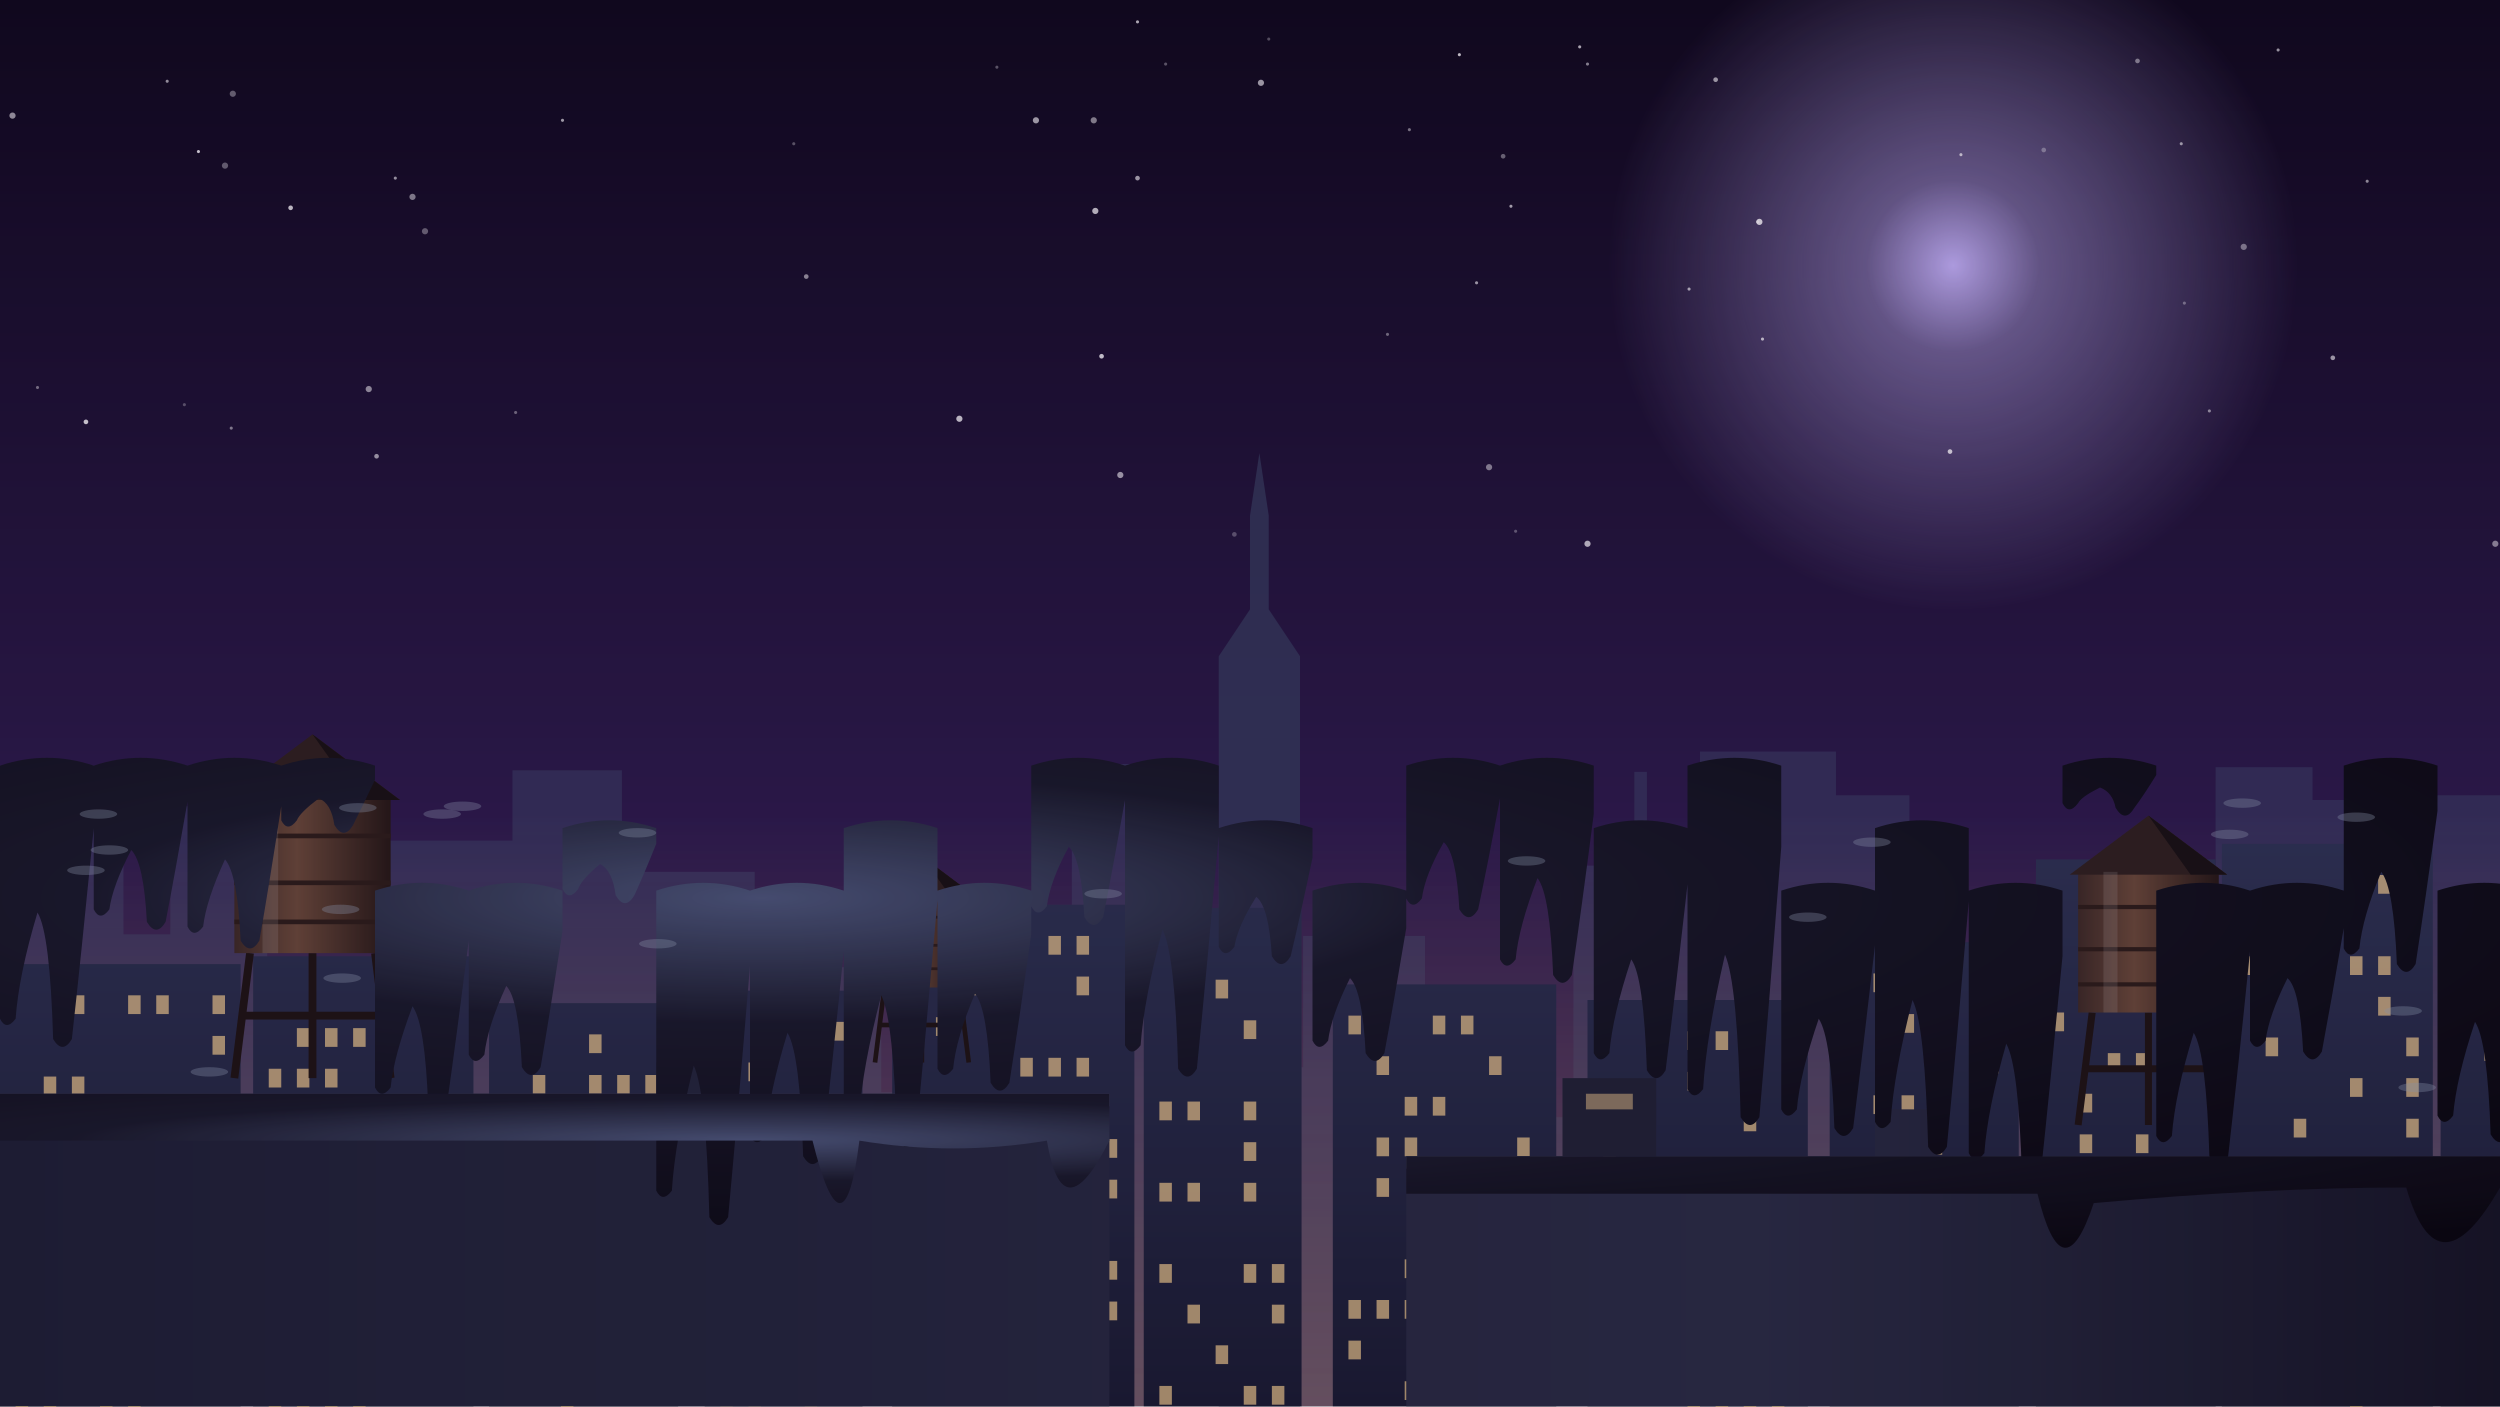
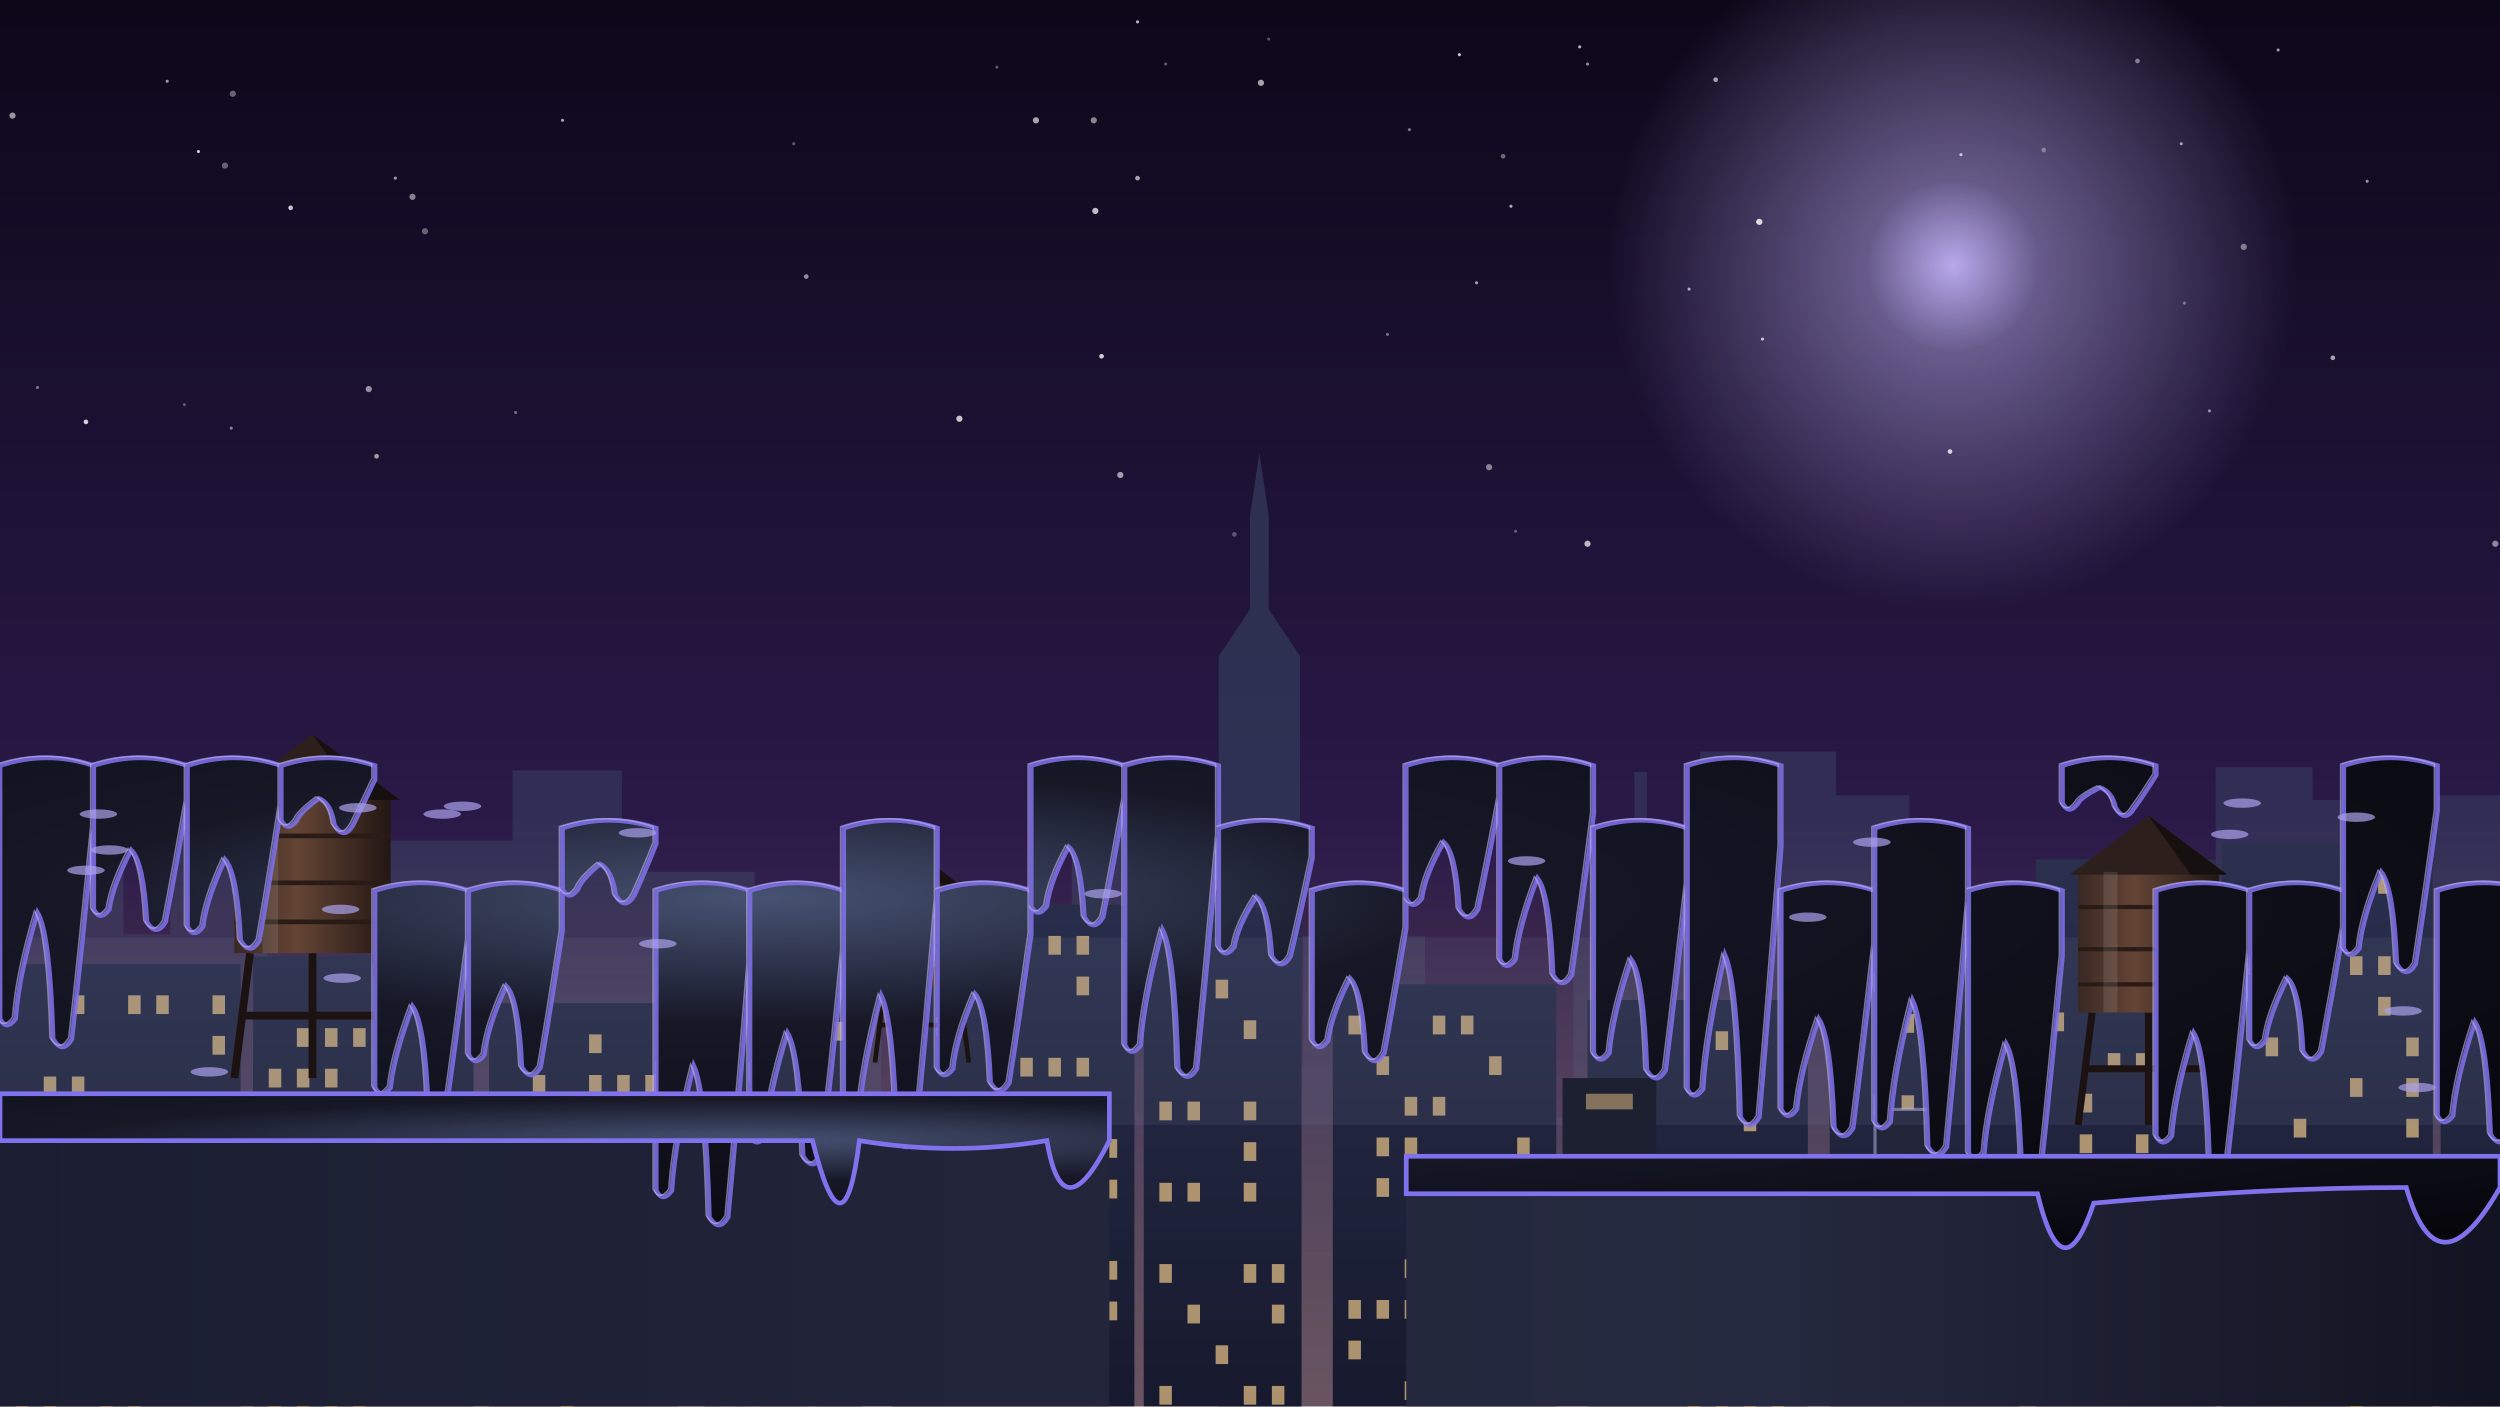
<svg xmlns="http://www.w3.org/2000/svg" viewBox="0 0 1600 900">
  <defs>
    <linearGradient id="s" x1="0" y1="0" x2="0" y2="1">
      <stop offset="0" stop-color="#0a0616" />
      <stop offset=".6" stop-color="#2a1a4a" />
      <stop offset="1" stop-color="#4a3a5a" />
    </linearGradient>
    <linearGradient id="b1" x1="0" y1="0" x2="0" y2="1">
      <stop offset="0" stop-color="#2a3350" />
      <stop offset="1" stop-color="#151a2c" />
    </linearGradient>
    <linearGradient id="b2" x1="0" y1="0" x2="1" y2="0">
      <stop offset="0" stop-color="#1a1f30" />
      <stop offset=".7" stop-color="#262c40" />
      <stop offset="1" stop-color="#10131e" />
    </linearGradient>
    <radialGradient id="m" cx=".5" cy=".5" r=".5">
      <stop offset="0" stop-color="#c8b8ff" />
      <stop offset=".25" stop-color="#c8b8ff" stop-opacity=".5" />
      <stop offset="1" stop-color="#c8b8ff" stop-opacity="0" />
    </radialGradient>
    <linearGradient id="wt" x1="0" y1="0" x2="1" y2="0">
      <stop offset="0" stop-color="#3b2a20" />
      <stop offset=".4" stop-color="#6a4a34" />
      <stop offset="1" stop-color="#22170f" />
    </linearGradient>
    <linearGradient id="hz" x1="0" y1="0" x2="0" y2="1">
      <stop offset="0" stop-color="#ffb070" stop-opacity="0" />
      <stop offset="1" stop-color="#ffb070" stop-opacity=".25" />
    </linearGradient>
    <radialGradient id="g" cx=".3" cy=".3" r=".9">
      <stop offset="0" stop-color="#4a5878" />
      <stop offset=".3" stop-color="#141824" />
      <stop offset="1" stop-color="#030406" />
    </radialGradient>
  </defs>
  <rect width="1600" height="900" fill="url(#s)" />
  <circle cx="1250" cy="170" r="220" fill="url(#m)" />
  <circle cx="663" cy="77" r="2" fill="#fff" opacity="0.69" />
  <circle cx="148" cy="274" r="1" fill="#fff" opacity="0.52" />
  <circle cx="118" cy="259" r="1" fill="#fff" opacity="0.32" />
  <circle cx="888" cy="214" r="1" fill="#fff" opacity="0.44" />
  <circle cx="1128" cy="217" r="1" fill="#fff" opacity="0.80" />
  <circle cx="253" cy="114" r="1" fill="#fff" opacity="0.65" />
  <circle cx="812" cy="25" r="1" fill="#fff" opacity="0.33" />
  <circle cx="272" cy="148" r="2" fill="#fff" opacity="0.39" />
  <circle cx="241" cy="292" r="1.5" fill="#fff" opacity="0.64" />
  <circle cx="1396" cy="92" r="1" fill="#fff" opacity="0.65" />
  <circle cx="1308" cy="96" r="1.5" fill="#fff" opacity="0.36" />
  <circle cx="1458" cy="32" r="1" fill="#fff" opacity="0.67" />
  <circle cx="1016" cy="348" r="2" fill="#fff" opacity="0.77" />
  <circle cx="953" cy="299" r="2" fill="#fff" opacity="0.52" />
  <circle cx="508" cy="92" r="1" fill="#fff" opacity="0.35" />
  <circle cx="614" cy="268" r="2" fill="#fff" opacity="0.83" />
  <circle cx="1493" cy="229" r="1.5" fill="#fff" opacity="0.67" />
  <circle cx="149" cy="60" r="2" fill="#fff" opacity="0.40" />
  <circle cx="700" cy="77" r="2" fill="#fff" opacity="0.55" />
  <circle cx="1368" cy="39" r="1.5" fill="#fff" opacity="0.50" />
  <circle cx="717" cy="304" r="2" fill="#fff" opacity="0.65" />
  <circle cx="934" cy="35" r="1" fill="#fff" opacity="0.87" />
  <circle cx="970" cy="340" r="1" fill="#fff" opacity="0.34" />
  <circle cx="1436" cy="158" r="2" fill="#fff" opacity="0.47" />
  <circle cx="790" cy="342" r="1.5" fill="#fff" opacity="0.31" />
  <circle cx="945" cy="181" r="1" fill="#fff" opacity="0.67" />
  <circle cx="1011" cy="30" r="1" fill="#fff" opacity="0.76" />
  <circle cx="264" cy="126" r="2" fill="#fff" opacity="0.53" />
  <circle cx="1016" cy="41" r="1" fill="#fff" opacity="0.57" />
  <circle cx="1125" cy="142" r="1" fill="#fff" opacity="0.79" />
  <circle cx="1126" cy="142" r="2" fill="#fff" opacity="0.89" />
  <circle cx="1398" cy="194" r="1" fill="#fff" opacity="0.39" />
  <circle cx="360" cy="77" r="1" fill="#fff" opacity="0.70" />
  <circle cx="24" cy="248" r="1" fill="#fff" opacity="0.46" />
  <circle cx="8" cy="74" r="2" fill="#fff" opacity="0.62" />
  <circle cx="1248" cy="289" r="1.5" fill="#fff" opacity="0.87" />
  <circle cx="1414" cy="263" r="1" fill="#fff" opacity="0.57" />
  <circle cx="1597" cy="348" r="2" fill="#fff" opacity="0.54" />
  <circle cx="807" cy="53" r="2" fill="#fff" opacity="0.68" />
  <circle cx="127" cy="97" r="1" fill="#fff" opacity="0.89" />
  <circle cx="902" cy="83" r="1" fill="#fff" opacity="0.50" />
  <circle cx="107" cy="52" r="1" fill="#fff" opacity="0.64" />
  <circle cx="1098" cy="51" r="1.5" fill="#fff" opacity="0.67" />
  <circle cx="144" cy="106" r="2" fill="#fff" opacity="0.39" />
  <circle cx="516" cy="177" r="1.5" fill="#fff" opacity="0.58" />
  <circle cx="236" cy="249" r="2" fill="#fff" opacity="0.59" />
  <circle cx="638" cy="43" r="1" fill="#fff" opacity="0.36" />
  <circle cx="701" cy="135" r="2" fill="#fff" opacity="0.80" />
  <circle cx="330" cy="264" r="1" fill="#fff" opacity="0.42" />
  <circle cx="1081" cy="185" r="1" fill="#fff" opacity="0.71" />
  <circle cx="55" cy="270" r="1.5" fill="#fff" opacity="0.89" />
  <circle cx="186" cy="133" r="1.5" fill="#fff" opacity="0.84" />
  <circle cx="728" cy="114" r="1.5" fill="#fff" opacity="0.68" />
  <circle cx="1255" cy="99" r="1" fill="#fff" opacity="0.79" />
  <circle cx="1515" cy="116" r="1" fill="#fff" opacity="0.61" />
  <circle cx="728" cy="14" r="1" fill="#fff" opacity="0.77" />
  <circle cx="967" cy="132" r="1" fill="#fff" opacity="0.72" />
  <circle cx="705" cy="228" r="1.5" fill="#fff" opacity="0.87" />
  <circle cx="746" cy="41" r="1" fill="#fff" opacity="0.36" />
  <circle cx="962" cy="100" r="1.5" fill="#fff" opacity="0.42" />
  <path d="M0 900V490h79V900ZM74 900V598h40V900ZM109 900V516h62V900ZM166 900V690h82V900ZM243 900V538h90V900ZM328 900V493h70V900ZM393 900V558h90V900ZM478 900V619h86V900ZM559 900V699h87V900ZM641 900V688h50V900ZM662.0 688v-60h8v60ZM686 900V489h77V900ZM758 900V683h81V900ZM834 900V599h78V900ZM907 900V681h62V900ZM964 900V715h48V900ZM984.0 715v-60h8v60ZM1007 900V554h86V900ZM1046.0 554v-60h8v60ZM1088 900V481h87V900ZM1170 900V509h52V900ZM1217 900V656h41V900ZM1253 900V659h72V900ZM1320 900V654h60V900ZM1375 900V705h48V900ZM1418 900V491h62V900ZM1475 900V512h77V900ZM1547 900V509h66V900Z" fill="#3a4466" opacity=".55" />
  <rect y="520" width="1600" height="380" fill="url(#hz)" />
  <path d="M780 900V420l20-30v-60l6-40 6 40v60l20 30V900Z" fill="#323b5a" opacity=".8" />
  <path d="M0 900V617h154V900ZM162 900V612h141V900ZM313 900V642h121V900ZM451 900V634h101V900ZM571 900V579h155V900ZM732 900V581h101V900ZM853 900V630h143V900ZM1016 900V640h141V900ZM1171 900V603h121V900ZM1303 900V550h115V900ZM1422 900V540h135V900ZM1562 900V647h107V900Z" fill="url(#b1)" />
  <path d="M46 637h8v12h-8ZM82 637h8v12h-8ZM100 637h8v12h-8ZM136 637h8v12h-8ZM136 663h8v12h-8ZM28 689h8v12h-8ZM46 689h8v12h-8ZM82 741h8v12h-8ZM10 767h8v12h-8ZM28 767h8v12h-8ZM64 767h8v12h-8ZM82 767h8v12h-8ZM100 767h8v12h-8ZM28 793h8v12h-8ZM82 793h8v12h-8ZM136 793h8v12h-8ZM100 819h8v12h-8ZM28 845h8v12h-8ZM82 845h8v12h-8ZM136 845h8v12h-8ZM64 871h8v12h-8ZM136 871h8v12h-8ZM10 897h8v12h-8ZM28 897h8v12h-8ZM64 897h8v12h-8ZM82 897h8v12h-8ZM244 632h8v12h-8ZM280 632h8v12h-8ZM190 658h8v12h-8ZM208 658h8v12h-8ZM226 658h8v12h-8ZM244 658h8v12h-8ZM280 658h8v12h-8ZM172 684h8v12h-8ZM190 684h8v12h-8ZM208 684h8v12h-8ZM172 710h8v12h-8ZM244 710h8v12h-8ZM262 710h8v12h-8ZM208 736h8v12h-8ZM262 736h8v12h-8ZM190 762h8v12h-8ZM208 762h8v12h-8ZM280 762h8v12h-8ZM190 814h8v12h-8ZM208 814h8v12h-8ZM226 814h8v12h-8ZM280 814h8v12h-8ZM226 840h8v12h-8ZM172 866h8v12h-8ZM172 892h8v12h-8ZM190 892h8v12h-8ZM208 892h8v12h-8ZM226 892h8v12h-8ZM377 662h8v12h-8ZM341 688h8v12h-8ZM377 688h8v12h-8ZM395 688h8v12h-8ZM413 688h8v12h-8ZM341 714h8v12h-8ZM359 714h8v12h-8ZM395 714h8v12h-8ZM359 766h8v12h-8ZM413 766h8v12h-8ZM413 792h8v12h-8ZM377 844h8v12h-8ZM395 844h8v12h-8ZM413 844h8v12h-8ZM341 870h8v12h-8ZM359 896h8v12h-8ZM533 654h8v12h-8ZM479 680h8v12h-8ZM461 706h8v12h-8ZM515 706h8v12h-8ZM461 732h8v12h-8ZM479 758h8v12h-8ZM461 784h8v12h-8ZM479 784h8v12h-8ZM461 836h8v12h-8ZM515 836h8v12h-8ZM461 888h8v12h-8ZM479 888h8v12h-8ZM515 888h8v12h-8ZM617 599h8v12h-8ZM671 599h8v12h-8ZM689 599h8v12h-8ZM617 625h8v12h-8ZM689 625h8v12h-8ZM599 651h8v12h-8ZM653 677h8v12h-8ZM671 677h8v12h-8ZM689 677h8v12h-8ZM617 703h8v12h-8ZM635 703h8v12h-8ZM671 703h8v12h-8ZM707 729h8v12h-8ZM671 755h8v12h-8ZM707 755h8v12h-8ZM671 781h8v12h-8ZM617 807h8v12h-8ZM635 807h8v12h-8ZM653 807h8v12h-8ZM707 807h8v12h-8ZM635 833h8v12h-8ZM653 833h8v12h-8ZM671 833h8v12h-8ZM707 833h8v12h-8ZM581 859h8v12h-8ZM599 859h8v12h-8ZM617 885h8v12h-8ZM635 885h8v12h-8ZM671 885h8v12h-8ZM778 627h8v12h-8ZM796 653h8v12h-8ZM742 705h8v12h-8ZM760 705h8v12h-8ZM796 705h8v12h-8ZM796 731h8v12h-8ZM742 757h8v12h-8ZM760 757h8v12h-8ZM796 757h8v12h-8ZM742 809h8v12h-8ZM796 809h8v12h-8ZM814 809h8v12h-8ZM760 835h8v12h-8ZM814 835h8v12h-8ZM778 861h8v12h-8ZM742 887h8v12h-8ZM796 887h8v12h-8ZM814 887h8v12h-8ZM863 650h8v12h-8ZM917 650h8v12h-8ZM935 650h8v12h-8ZM881 676h8v12h-8ZM953 676h8v12h-8ZM899 702h8v12h-8ZM917 702h8v12h-8ZM881 728h8v12h-8ZM899 728h8v12h-8ZM971 728h8v12h-8ZM881 754h8v12h-8ZM917 754h8v12h-8ZM935 754h8v12h-8ZM953 754h8v12h-8ZM971 780h8v12h-8ZM899 806h8v12h-8ZM863 832h8v12h-8ZM881 832h8v12h-8ZM899 832h8v12h-8ZM953 832h8v12h-8ZM863 858h8v12h-8ZM953 858h8v12h-8ZM899 884h8v12h-8ZM953 884h8v12h-8ZM1080 660h8v12h-8ZM1098 660h8v12h-8ZM1116 660h8v12h-8ZM1080 686h8v12h-8ZM1116 712h8v12h-8ZM1026 738h8v12h-8ZM1026 764h8v12h-8ZM1062 764h8v12h-8ZM1134 764h8v12h-8ZM1026 790h8v12h-8ZM1026 816h8v12h-8ZM1116 816h8v12h-8ZM1026 842h8v12h-8ZM1044 842h8v12h-8ZM1080 842h8v12h-8ZM1026 868h8v12h-8ZM1044 868h8v12h-8ZM1098 868h8v12h-8ZM1080 894h8v12h-8ZM1098 894h8v12h-8ZM1116 894h8v12h-8ZM1134 894h8v12h-8ZM1181 623h8v12h-8ZM1199 623h8v12h-8ZM1217 649h8v12h-8ZM1181 675h8v12h-8ZM1271 675h8v12h-8ZM1199 701h8v12h-8ZM1217 701h8v12h-8ZM1235 727h8v12h-8ZM1181 753h8v12h-8ZM1235 753h8v12h-8ZM1271 753h8v12h-8ZM1181 779h8v12h-8ZM1199 779h8v12h-8ZM1253 779h8v12h-8ZM1271 779h8v12h-8ZM1217 805h8v12h-8ZM1253 805h8v12h-8ZM1199 831h8v12h-8ZM1217 831h8v12h-8ZM1181 857h8v12h-8ZM1199 857h8v12h-8ZM1331 570h8v12h-8ZM1349 570h8v12h-8ZM1367 596h8v12h-8ZM1385 596h8v12h-8ZM1349 622h8v12h-8ZM1313 648h8v12h-8ZM1385 648h8v12h-8ZM1349 674h8v12h-8ZM1367 674h8v12h-8ZM1331 700h8v12h-8ZM1331 726h8v12h-8ZM1367 726h8v12h-8ZM1331 752h8v12h-8ZM1349 752h8v12h-8ZM1313 778h8v12h-8ZM1331 778h8v12h-8ZM1385 778h8v12h-8ZM1331 804h8v12h-8ZM1367 804h8v12h-8ZM1349 856h8v12h-8ZM1403 856h8v12h-8ZM1367 882h8v12h-8ZM1403 882h8v12h-8ZM1504 560h8v12h-8ZM1522 560h8v12h-8ZM1468 586h8v12h-8ZM1432 612h8v12h-8ZM1450 612h8v12h-8ZM1504 612h8v12h-8ZM1522 612h8v12h-8ZM1522 638h8v12h-8ZM1450 664h8v12h-8ZM1540 664h8v12h-8ZM1504 690h8v12h-8ZM1540 690h8v12h-8ZM1468 716h8v12h-8ZM1540 716h8v12h-8ZM1450 742h8v12h-8ZM1450 768h8v12h-8ZM1450 794h8v12h-8ZM1486 794h8v12h-8ZM1504 794h8v12h-8ZM1468 846h8v12h-8ZM1432 872h8v12h-8ZM1486 872h8v12h-8ZM1504 872h8v12h-8ZM1504 898h8v12h-8ZM1590 667h8v12h-8ZM1608 667h8v12h-8ZM1626 667h8v12h-8ZM1626 693h8v12h-8ZM1644 693h8v12h-8ZM1608 745h8v12h-8ZM1644 745h8v12h-8ZM1608 771h8v12h-8ZM1626 771h8v12h-8ZM1572 797h8v12h-8ZM1626 797h8v12h-8ZM1644 797h8v12h-8ZM1644 823h8v12h-8ZM1608 849h8v12h-8ZM1590 875h8v12h-8Z" fill="#ffd890" opacity=".7" />
  <path d="M0 900V700h420v-20h30v20h260v200Z M900 900V740h300v-30h40v30h360v160Z" fill="url(#b2)" />
  <path d="M0 700h710v8H0Z M900 740h700v8H900Z" fill="#5a6280" opacity=".6" />
+   <rect y="600" width="1600" height="120" fill="#8890b0" opacity=".12" />
+   <path d="M0 700h420v-20h30v20h260 M900 740h300v-30h40v30h360" stroke="#c8d0ff" stroke-opacity=".5" stroke-width="2" fill="none" />
  <g transform="translate(150 490) scale(1)">
    <path d="M10 120 L0 200 M90 120 L100 200 M50 120V200 M5 160h90" stroke="#1a120c" stroke-width="5" />
    <rect x="0" y="20" width="100" height="100" fill="url(#wt)" />
    <path d="M0 45h100M0 75h100M0 100h100" stroke="#2a1c12" stroke-width="3" />
    <path d="M-6 22 L50 -20 L106 22Z" fill="#2c2018" />
    <path d="M50 -20 L106 22 H80Z" fill="#14100c" />
    <rect x="18" y="20" width="10" height="100" fill="#fff" opacity=".12" />
  </g>
  <g transform="translate(1330 540) scale(0.9)">
    <path d="M10 120 L0 200 M90 120 L100 200 M50 120V200 M5 160h90" stroke="#1a120c" stroke-width="5" />
    <rect x="0" y="20" width="100" height="100" fill="url(#wt)" />
    <path d="M0 45h100M0 75h100M0 100h100" stroke="#2a1c12" stroke-width="3" />
    <path d="M-6 22 L50 -20 L106 22Z" fill="#2c2018" />
    <path d="M50 -20 L106 22 H80Z" fill="#14100c" />
    <rect x="18" y="20" width="10" height="100" fill="#fff" opacity=".12" />
  </g>
  <g transform="translate(560 560) scale(0.6)">
    <path d="M10 120 L0 200 M90 120 L100 200 M50 120V200 M5 160h90" stroke="#1a120c" stroke-width="5" />
    <rect x="0" y="20" width="100" height="100" fill="url(#wt)" />
    <path d="M0 45h100M0 75h100M0 100h100" stroke="#2a1c12" stroke-width="3" />
    <path d="M-6 22 L50 -20 L106 22Z" fill="#2c2018" />
    <path d="M50 -20 L106 22 H80Z" fill="#14100c" />
    <rect x="18" y="20" width="10" height="100" fill="#fff" opacity=".12" />
  </g>
  <path d="M1000 740v-50h60v50Z" fill="#1c2130" />
  <rect x="1015" y="700" width="30" height="10" fill="#ffd890" opacity=".5" />
  <path d="M0 490q30 -10 60 0v40q-8 81 -14 135q-6 10 -12 0q-2 -68 -10 -81q-12 40 -14 68q-6 8 -10 0ZM60 490q30 -10 60 0v23q-8 46 -14 77q-6 10 -12 0q-2 -38 -10 -46q-12 23 -14 38q-6 8 -10 0ZM120 490q30 -10 60 0v26q-8 52 -14 86q-6 10 -12 0q-2 -43 -10 -52q-12 26 -14 43q-6 8 -10 0ZM180 490q30 -10 60 0v9q-8 17 -14 29q-6 10 -12 0q-2 -14 -10 -17q-12 9 -14 14q-6 8 -10 0ZM240 570q30 -10 60 0v32q-8 63 -14 105q-6 10 -12 0q-2 -52 -10 -63q-12 32 -14 52q-6 8 -10 0ZM300 570q30 -10 60 0v26q-8 52 -14 87q-6 10 -12 0q-2 -44 -10 -52q-12 26 -14 44q-6 8 -10 0ZM360 530q30 -10 60 0v10q-8 20 -14 33q-6 10 -12 0q-2 -16 -10 -20q-12 10 -14 16q-6 8 -10 0ZM420 570q30 -10 60 0v48q-8 97 -14 161q-6 10 -12 0q-2 -80 -10 -97q-12 48 -14 80q-6 8 -10 0ZM480 570q30 -10 60 0v39q-8 79 -14 131q-6 10 -12 0q-2 -66 -10 -79q-12 39 -14 66q-6 8 -10 0ZM540 530q30 -10 60 0v46q-8 92 -14 153q-6 10 -12 0q-2 -76 -10 -92q-12 46 -14 76q-6 8 -10 0ZM600 570q30 -10 60 0v28q-8 57 -14 95q-6 10 -12 0q-2 -48 -10 -57q-12 28 -14 48q-6 8 -10 0ZM660 490q30 -10 60 0v22q-8 45 -14 75q-6 10 -12 0q-2 -38 -10 -45q-12 22 -14 38q-6 8 -10 0ZM720 490q30 -10 60 0v45q-8 89 -14 149q-6 10 -12 0q-2 -74 -10 -89q-12 45 -14 74q-6 8 -10 0ZM780 530q30 -10 60 0v19q-8 38 -14 63q-6 10 -12 0q-2 -32 -10 -38q-12 19 -14 32q-6 8 -10 0ZM840 570q30 -10 60 0v24q-8 48 -14 80q-6 10 -12 0q-2 -40 -10 -48q-12 24 -14 40q-6 8 -10 0ZM900 490q30 -10 60 0v21q-8 43 -14 71q-6 10 -12 0q-2 -36 -10 -43q-12 21 -14 36q-6 8 -10 0ZM960 490q30 -10 60 0v31q-8 62 -14 103q-6 10 -12 0q-2 -52 -10 -62q-12 31 -14 52q-6 8 -10 0ZM1020 530q30 -10 60 0v36q-8 71 -14 119q-6 10 -12 0q-2 -60 -10 -71q-12 36 -14 60q-6 8 -10 0ZM1080 490q30 -10 60 0v52q-8 104 -14 173q-6 10 -12 0q-2 -86 -10 -104q-12 52 -14 86q-6 8 -10 0ZM1140 570q30 -10 60 0v35q-8 70 -14 117q-6 10 -12 0q-2 -58 -10 -70q-12 35 -14 58q-6 8 -10 0ZM1200 530q30 -10 60 0v47q-8 94 -14 157q-6 10 -12 0q-2 -78 -10 -94q-12 47 -14 78q-6 8 -10 0ZM1260 570q30 -10 60 0v42q-8 84 -14 140q-6 10 -12 0q-2 -70 -10 -84q-12 42 -14 70q-6 8 -10 0ZM1320 490q30 -10 60 0v6q-8 13 -14 21q-6 10 -12 0q-2 -10 -10 -13q-12 6 -14 10q-6 8 -10 0ZM1380 570q30 -10 60 0v39q-8 79 -14 131q-6 10 -12 0q-2 -66 -10 -79q-12 39 -14 66q-6 8 -10 0ZM1440 570q30 -10 60 0v24q-8 47 -14 79q-6 10 -12 0q-2 -40 -10 -47q-12 24 -14 40q-6 8 -10 0ZM1500 490q30 -10 60 0v29q-8 59 -14 98q-6 10 -12 0q-2 -49 -10 -59q-12 29 -14 49q-6 8 -10 0ZM1560 570q30 -10 60 0v36q-8 72 -14 120q-6 10 -12 0q-2 -60 -10 -72q-12 36 -14 60q-6 8 -10 0Z" fill="url(#g)" />
-   <path d="M0 700h710v30q-30 60-40 0q-60 10-120 0q-10 80-30 0H0Z M900 740h700v20q-40 70-60 0q-90 0-200 10q-20 60-36 -6H900Z" fill="url(#g)" />
-   <ellipse cx="1198" cy="539" rx="12" ry="3" fill="#9ab" opacity=".35" />
-   <ellipse cx="1157" cy="587" rx="12" ry="3" fill="#9ab" opacity=".35" />
-   <ellipse cx="296" cy="516" rx="12" ry="3" fill="#9ab" opacity=".35" />
-   <ellipse cx="55" cy="557" rx="12" ry="3" fill="#9ab" opacity=".35" />
-   <ellipse cx="218" cy="582" rx="12" ry="3" fill="#9ab" opacity=".35" />
-   <ellipse cx="706" cy="572" rx="12" ry="3" fill="#9ab" opacity=".35" />
-   <ellipse cx="1435" cy="514" rx="12" ry="3" fill="#9ab" opacity=".35" />
-   <ellipse cx="63" cy="521" rx="12" ry="3" fill="#9ab" opacity=".35" />
-   <ellipse cx="283" cy="521" rx="12" ry="3" fill="#9ab" opacity=".35" />
-   <ellipse cx="1427" cy="534" rx="12" ry="3" fill="#9ab" opacity=".35" />
-   <ellipse cx="1508" cy="523" rx="12" ry="3" fill="#9ab" opacity=".35" />
-   <ellipse cx="134" cy="686" rx="12" ry="3" fill="#9ab" opacity=".35" />
-   <ellipse cx="408" cy="533" rx="12" ry="3" fill="#9ab" opacity=".35" />
-   <ellipse cx="1547" cy="696" rx="12" ry="3" fill="#9ab" opacity=".35" />
-   <ellipse cx="219" cy="626" rx="12" ry="3" fill="#9ab" opacity=".35" />
-   <ellipse cx="421" cy="604" rx="12" ry="3" fill="#9ab" opacity=".35" />
-   <ellipse cx="229" cy="517" rx="12" ry="3" fill="#9ab" opacity=".35" />
-   <ellipse cx="70" cy="544" rx="12" ry="3" fill="#9ab" opacity=".35" />
-   <ellipse cx="1538" cy="647" rx="12" ry="3" fill="#9ab" opacity=".35" />
-   <ellipse cx="977" cy="551" rx="12" ry="3" fill="#9ab" opacity=".35" />
-   <rect width="1600" height="900" fill="#2a1040" opacity=".18" />
+   <path d="M0 490q30 -10 60 0v40q-8 81 -14 135q-6 10 -12 0q-2 -68 -10 -81q-12 40 -14 68q-6 8 -10 0ZM60 490q30 -10 60 0v23q-8 46 -14 77q-6 10 -12 0q-2 -38 -10 -46q-12 23 -14 38q-6 8 -10 0ZM120 490q30 -10 60 0v26q-8 52 -14 86q-6 10 -12 0q-2 -43 -10 -52q-12 26 -14 43q-6 8 -10 0ZM180 490q30 -10 60 0v9q-8 17 -14 29q-6 10 -12 0q-2 -14 -10 -17q-12 9 -14 14q-6 8 -10 0ZM240 570q30 -10 60 0v32q-8 63 -14 105q-6 10 -12 0q-2 -52 -10 -63q-12 32 -14 52q-6 8 -10 0ZM300 570q30 -10 60 0v26q-8 52 -14 87q-6 10 -12 0q-2 -44 -10 -52q-12 26 -14 44q-6 8 -10 0ZM360 530q30 -10 60 0v10q-8 20 -14 33q-6 10 -12 0q-2 -16 -10 -20q-12 10 -14 16q-6 8 -10 0ZM420 570q30 -10 60 0v48q-8 97 -14 161q-6 10 -12 0q-2 -80 -10 -97q-12 48 -14 80q-6 8 -10 0ZM480 570q30 -10 60 0v39q-8 79 -14 131q-6 10 -12 0q-2 -66 -10 -79q-12 39 -14 66q-6 8 -10 0ZM540 530q30 -10 60 0v46q-8 92 -14 153q-6 10 -12 0q-2 -76 -10 -92q-12 46 -14 76q-6 8 -10 0ZM600 570q30 -10 60 0v28q-8 57 -14 95q-6 10 -12 0q-2 -48 -10 -57q-12 28 -14 48q-6 8 -10 0ZM660 490q30 -10 60 0v22q-8 45 -14 75q-6 10 -12 0q-2 -38 -10 -45q-12 22 -14 38q-6 8 -10 0ZM720 490q30 -10 60 0v45q-8 89 -14 149q-6 10 -12 0q-2 -74 -10 -89q-12 45 -14 74q-6 8 -10 0ZM780 530q30 -10 60 0v19q-8 38 -14 63q-6 10 -12 0q-2 -32 -10 -38q-12 19 -14 32q-6 8 -10 0ZM840 570q30 -10 60 0v24q-8 48 -14 80q-6 10 -12 0q-2 -40 -10 -48q-12 24 -14 40q-6 8 -10 0ZM900 490q30 -10 60 0v21q-8 43 -14 71q-6 10 -12 0q-2 -36 -10 -43q-12 21 -14 36q-6 8 -10 0ZM960 490q30 -10 60 0v31q-8 62 -14 103q-6 10 -12 0q-2 -52 -10 -62q-12 31 -14 52q-6 8 -10 0ZM1020 530q30 -10 60 0v36q-8 71 -14 119q-6 10 -12 0q-2 -60 -10 -71q-12 36 -14 60q-6 8 -10 0ZM1080 490q30 -10 60 0v52q-8 104 -14 173q-6 10 -12 0q-2 -86 -10 -104q-12 52 -14 86q-6 8 -10 0ZM1140 570q30 -10 60 0v35q-8 70 -14 117q-6 10 -12 0q-2 -58 -10 -70q-12 35 -14 58q-6 8 -10 0ZM1200 530q30 -10 60 0v47q-8 94 -14 157q-6 10 -12 0q-2 -78 -10 -94q-12 47 -14 78q-6 8 -10 0ZM1260 570q30 -10 60 0v42q-8 84 -14 140q-6 10 -12 0q-2 -70 -10 -84q-12 42 -14 70q-6 8 -10 0ZM1320 490q30 -10 60 0v6q-8 13 -14 21q-6 10 -12 0q-2 -10 -10 -13q-12 6 -14 10q-6 8 -10 0ZM1380 570q30 -10 60 0v39q-8 79 -14 131q-6 10 -12 0q-2 -66 -10 -79q-12 39 -14 66q-6 8 -10 0ZM1440 570q30 -10 60 0v24q-8 47 -14 79q-6 10 -12 0q-2 -40 -10 -47q-12 24 -14 40q-6 8 -10 0ZM1500 490q30 -10 60 0v29q-8 59 -14 98q-6 10 -12 0q-2 -49 -10 -59q-12 29 -14 49q-6 8 -10 0ZM1560 570q30 -10 60 0v36q-8 72 -14 120q-6 10 -12 0q-2 -60 -10 -72q-12 36 -14 60q-6 8 -10 0Z" fill="none" stroke="#8a7cff" stroke-width="3" opacity=".85" />
+   <path d="M0 490q30 -10 60 0v40q-8 81 -14 135q-6 10 -12 0q-2 -68 -10 -81q-12 40 -14 68q-6 8 -10 0ZM60 490q30 -10 60 0v23q-8 46 -14 77q-6 10 -12 0q-2 -38 -10 -46q-12 23 -14 38q-6 8 -10 0ZM120 490q30 -10 60 0v26q-8 52 -14 86q-6 10 -12 0q-2 -43 -10 -52q-12 26 -14 43q-6 8 -10 0ZM180 490q30 -10 60 0v9q-8 17 -14 29q-6 10 -12 0q-2 -14 -10 -17q-12 9 -14 14q-6 8 -10 0ZM240 570q30 -10 60 0v32q-8 63 -14 105q-6 10 -12 0q-2 -52 -10 -63q-12 32 -14 52q-6 8 -10 0ZM300 570q30 -10 60 0v26q-8 52 -14 87q-6 10 -12 0q-2 -44 -10 -52q-12 26 -14 44q-6 8 -10 0ZM360 530q30 -10 60 0v10q-8 20 -14 33q-6 10 -12 0q-2 -16 -10 -20q-12 10 -14 16q-6 8 -10 0ZM420 570q30 -10 60 0v48q-8 97 -14 161q-6 10 -12 0q-2 -80 -10 -97q-12 48 -14 80q-6 8 -10 0ZM480 570q30 -10 60 0v39q-8 79 -14 131q-6 10 -12 0q-2 -66 -10 -79q-12 39 -14 66q-6 8 -10 0ZM540 530q30 -10 60 0v46q-8 92 -14 153q-6 10 -12 0q-2 -76 -10 -92q-12 46 -14 76q-6 8 -10 0ZM600 570q30 -10 60 0v28q-8 57 -14 95q-6 10 -12 0q-2 -48 -10 -57q-12 28 -14 48q-6 8 -10 0ZM660 490q30 -10 60 0v22q-8 45 -14 75q-6 10 -12 0q-2 -38 -10 -45q-12 22 -14 38q-6 8 -10 0ZM720 490q30 -10 60 0v45q-8 89 -14 149q-6 10 -12 0q-2 -74 -10 -89q-12 45 -14 74q-6 8 -10 0ZM780 530q30 -10 60 0v19q-8 38 -14 63q-6 10 -12 0q-2 -32 -10 -38q-12 19 -14 32q-6 8 -10 0ZM840 570q30 -10 60 0v24q-8 48 -14 80q-6 10 -12 0q-2 -40 -10 -48q-12 24 -14 40q-6 8 -10 0ZM900 490q30 -10 60 0v21q-8 43 -14 71q-6 10 -12 0q-2 -36 -10 -43q-12 21 -14 36q-6 8 -10 0ZM960 490q30 -10 60 0v31q-8 62 -14 103q-6 10 -12 0q-2 -52 -10 -62q-12 31 -14 52q-6 8 -10 0ZM1020 530q30 -10 60 0v36q-8 71 -14 119q-6 10 -12 0q-2 -60 -10 -71q-12 36 -14 60q-6 8 -10 0ZM1080 490q30 -10 60 0v52q-8 104 -14 173q-6 10 -12 0q-2 -86 -10 -104q-12 52 -14 86q-6 8 -10 0ZM1140 570q30 -10 60 0v35q-8 70 -14 117q-6 10 -12 0q-2 -58 -10 -70q-12 35 -14 58q-6 8 -10 0ZM1200 530q30 -10 60 0v47q-8 94 -14 157q-6 10 -12 0q-2 -78 -10 -94q-12 47 -14 78q-6 8 -10 0ZM1260 570q30 -10 60 0v42q-8 84 -14 140q-6 10 -12 0q-2 -70 -10 -84q-12 42 -14 70q-6 8 -10 0ZM1320 490q30 -10 60 0v6q-8 13 -14 21q-6 10 -12 0q-2 -10 -10 -13q-12 6 -14 10q-6 8 -10 0ZM1380 570q30 -10 60 0v39q-8 79 -14 131q-6 10 -12 0q-2 -66 -10 -79q-12 39 -14 66q-6 8 -10 0ZM1440 570q30 -10 60 0v24q-8 47 -14 79q-6 10 -12 0q-2 -40 -10 -47q-12 24 -14 40q-6 8 -10 0ZM1500 490q30 -10 60 0v29q-8 59 -14 98q-6 10 -12 0q-2 -49 -10 -59q-12 29 -14 49q-6 8 -10 0ZM1560 570q30 -10 60 0v36q-8 72 -14 120q-6 10 -12 0q-2 -60 -10 -72q-12 36 -14 60q-6 8 -10 0Z" fill="none" stroke="#d0c8ff" stroke-width="1" opacity=".6" transform="translate(-2 -1)" />
+   <path d="M0 700h710v30q-30 60-40 0q-60 10-120 0q-10 80-30 0H0Z M900 740h700v20q-40 70-60 0q-90 0-200 10q-20 60-36 -6H900Z" fill="url(#g)" stroke="#8a7cff" stroke-width="3" />
+   <ellipse cx="1198" cy="539" rx="12" ry="3" fill="#b8b0ff" opacity=".7" />
+   <ellipse cx="1157" cy="587" rx="12" ry="3" fill="#b8b0ff" opacity=".7" />
+   <ellipse cx="296" cy="516" rx="12" ry="3" fill="#b8b0ff" opacity=".7" />
+   <ellipse cx="55" cy="557" rx="12" ry="3" fill="#b8b0ff" opacity=".7" />
+   <ellipse cx="218" cy="582" rx="12" ry="3" fill="#b8b0ff" opacity=".7" />
+   <ellipse cx="706" cy="572" rx="12" ry="3" fill="#b8b0ff" opacity=".7" />
+   <ellipse cx="1435" cy="514" rx="12" ry="3" fill="#b8b0ff" opacity=".7" />
+   <ellipse cx="63" cy="521" rx="12" ry="3" fill="#b8b0ff" opacity=".7" />
+   <ellipse cx="283" cy="521" rx="12" ry="3" fill="#b8b0ff" opacity=".7" />
+   <ellipse cx="1427" cy="534" rx="12" ry="3" fill="#b8b0ff" opacity=".7" />
+   <ellipse cx="1508" cy="523" rx="12" ry="3" fill="#b8b0ff" opacity=".7" />
+   <ellipse cx="134" cy="686" rx="12" ry="3" fill="#b8b0ff" opacity=".7" />
+   <ellipse cx="408" cy="533" rx="12" ry="3" fill="#b8b0ff" opacity=".7" />
+   <ellipse cx="1547" cy="696" rx="12" ry="3" fill="#b8b0ff" opacity=".7" />
+   <ellipse cx="219" cy="626" rx="12" ry="3" fill="#b8b0ff" opacity=".7" />
+   <ellipse cx="421" cy="604" rx="12" ry="3" fill="#b8b0ff" opacity=".7" />
+   <ellipse cx="229" cy="517" rx="12" ry="3" fill="#b8b0ff" opacity=".7" />
+   <ellipse cx="70" cy="544" rx="12" ry="3" fill="#b8b0ff" opacity=".7" />
+   <ellipse cx="1538" cy="647" rx="12" ry="3" fill="#b8b0ff" opacity=".7" />
+   <ellipse cx="977" cy="551" rx="12" ry="3" fill="#b8b0ff" opacity=".7" />
+   <rect width="1600" height="900" fill="#2a1040" opacity=".1" />
</svg>
